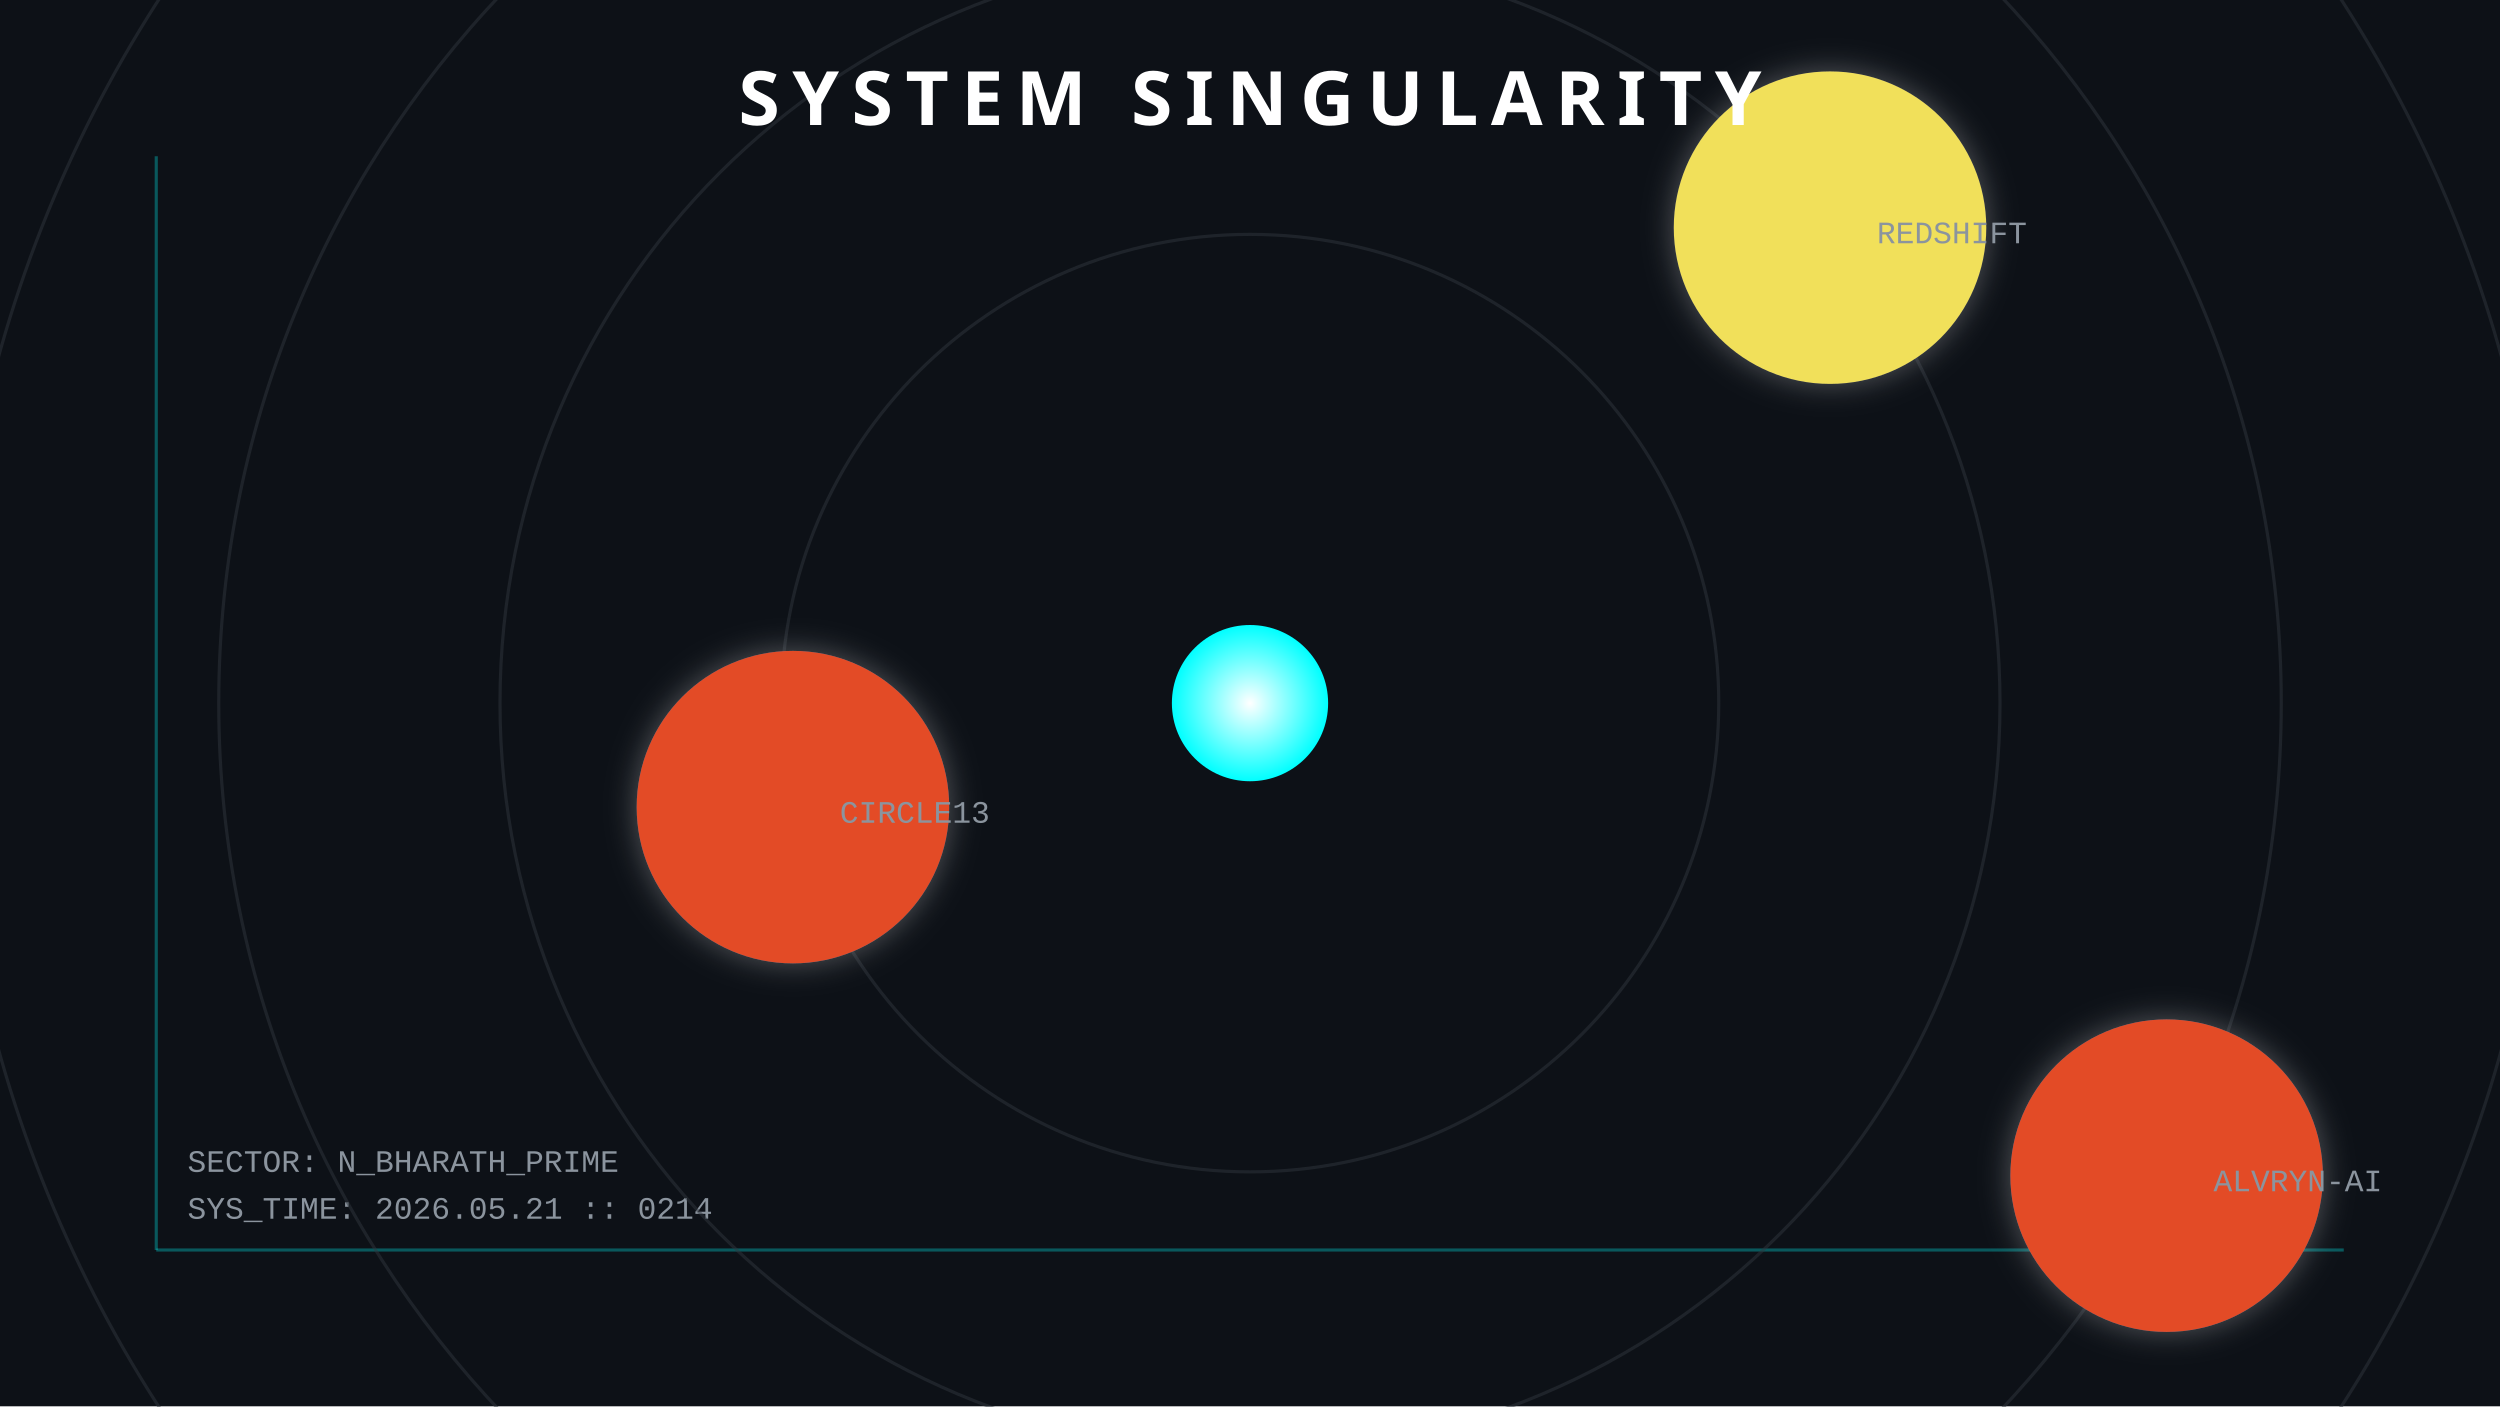
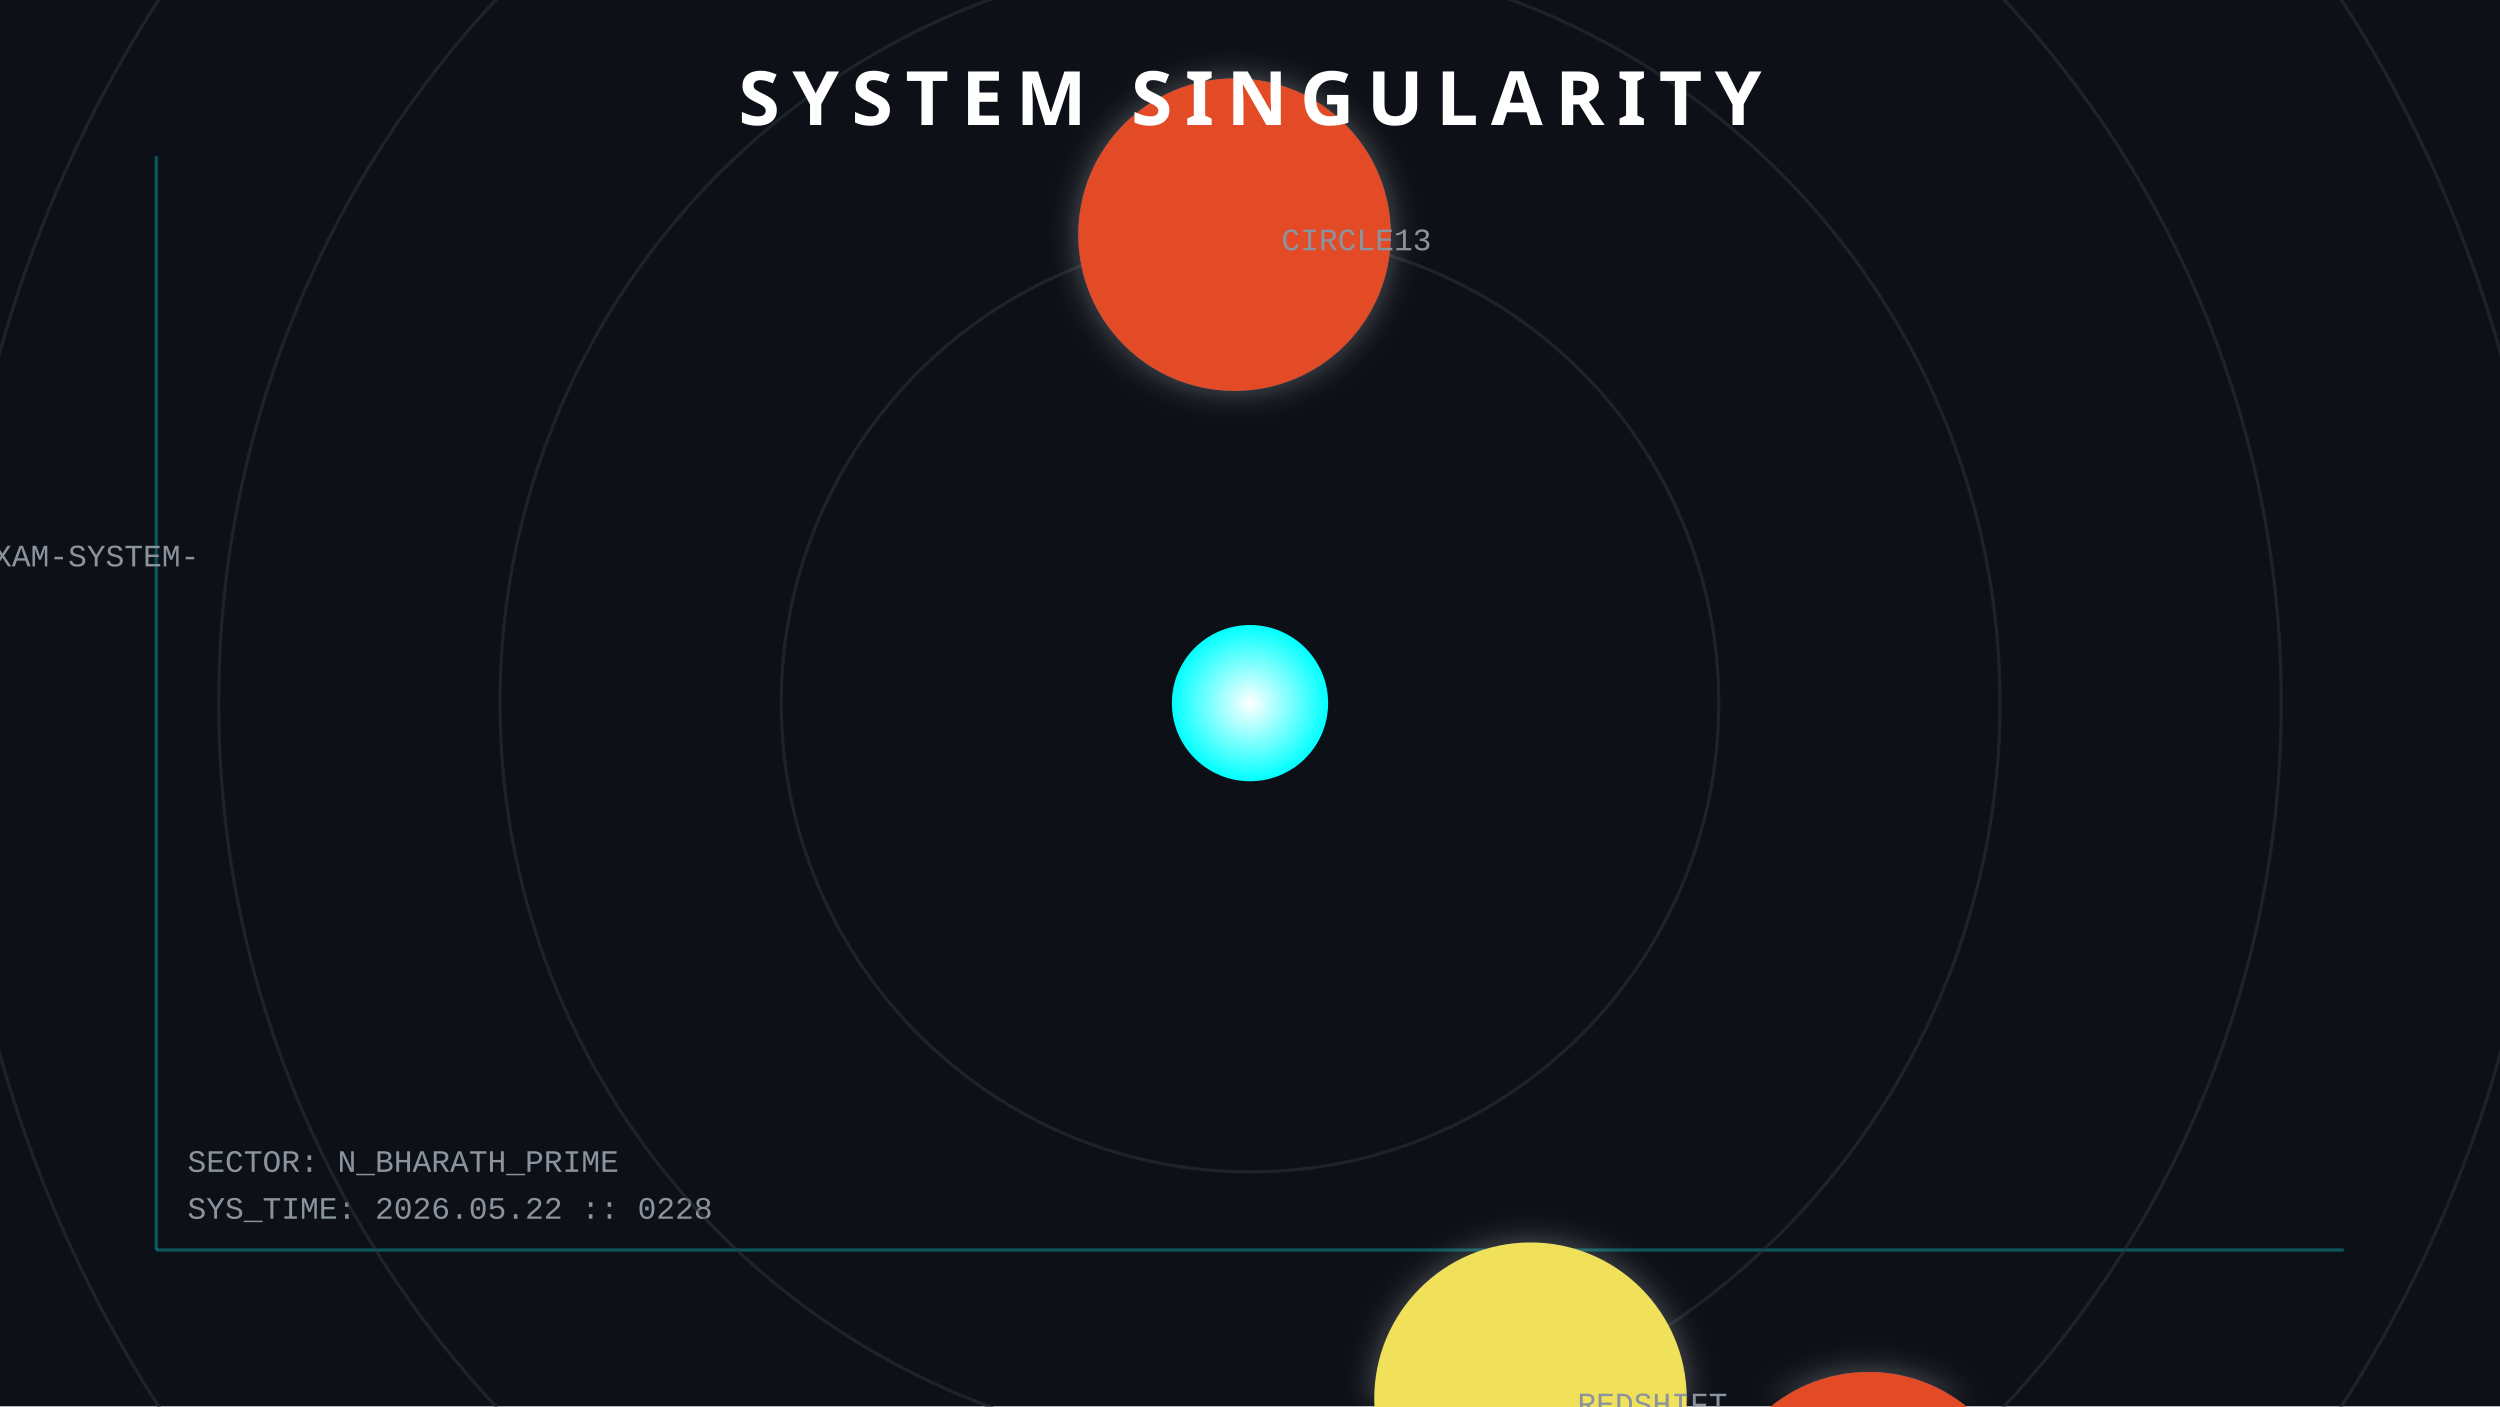
<svg xmlns="http://www.w3.org/2000/svg" width="800" height="450">
  <style>
        .orbit { fill: none; stroke: #30363d; stroke-width: 1; opacity: 0.5; }
        .planet { filter: drop-shadow(0 0 5px rgba(255,255,255,0.3)); }
        .text { font-family: 'Courier New', monospace; fill: #8b949e; font-size: 10px; }
        .title { font-family: sans-serif; fill: white; font-weight: bold; font-size: 24px; letter-spacing: 4px; }
        .hud-line { stroke: #00ffff; stroke-width: 1; opacity: 0.3; }
        
        /* ANIMATIONS */
        @keyframes pulse { 0% { r: 25; opacity: 0.8; } 50% { r: 30; opacity: 0.4; } 100% { r: 25; opacity: 0.8; } }
        .sun { animation: pulse 4s infinite; }
    </style>
  <rect width="100%" height="100%" fill="#0d1117" />
  <line x1="50" y1="50" x2="50" y2="400" class="hud-line" />
  <line x1="50" y1="400" x2="750" y2="400" class="hud-line" />
-   <text x="60" y="390" class="text">SYS_TIME: 2026.05.21 :: 0214</text>
+   <text x="60" y="390" class="text">SYS_TIME: 2026.05.22 :: 0228</text>
  <text x="60" y="375" class="text">SECTOR: N_BHARATH_PRIME</text>
  <circle cx="400" cy="225" r="25" fill="url(#grad1)" class="sun" />
  <defs>
    <radialGradient id="grad1" cx="50%" cy="50%" r="50%" fx="50%" fy="50%">
      <stop offset="0%" style="stop-color:white;stop-opacity:1" />
      <stop offset="100%" style="stop-color:#00ffff;stop-opacity:1" />
    </radialGradient>
  </defs>
  <circle cx="400" cy="225" r="150.0" class="orbit" />
-   <circle cx="253.739" cy="258.281" r="50" fill="#e34c26" class="planet" />
-   <text x="268.739" y="263.281" class="text" fill="white">CIRCLE13</text>
+   <circle cx="395.054" cy="75.082" r="50" fill="#e34c26" class="planet" />
+   <text x="410.054" y="80.082" class="text" fill="white">CIRCLE13</text>
  <circle cx="400" cy="225" r="240.0" class="orbit" />
-   <circle cx="585.607" cy="72.849" r="50" fill="#f1e05a" class="planet" />
-   <text x="600.607" y="77.849" class="text" fill="white">REDSHIFT</text>
+   <circle cx="489.763" cy="447.582" r="50" fill="#f1e05a" class="planet" />
+   <text x="504.763" y="452.582" class="text" fill="white">REDSHIFT</text>
  <circle cx="400" cy="225" r="330.0" class="orbit" />
-   <circle cx="693.317" cy="376.212" r="50" fill="#e34c26" class="planet" />
-   <text x="708.317" y="381.212" class="text" fill="white">ALVRYN-AI</text>
+   <circle cx="597.955" cy="489.034" r="50" fill="#e34c26" class="planet" />
+   <text x="612.955" y="494.034" class="text" fill="white">ALVRYN-AI</text>
  <circle cx="400" cy="225" r="415.422" class="orbit" />
-   <circle cx="702.071" cy="510.181" r="46.948" fill="#f1e05a" class="planet" />
-   <text x="717.071" y="515.181" class="text" fill="white">DRIFT-CIRCLE13</text>
+   <circle cx="664.232" cy="-95.557" r="46.948" fill="#f1e05a" class="planet" />
+   <text x="679.232" y="-90.557" class="text" fill="white">DRIFT-CIRCLE13</text>
  <circle cx="400" cy="225" r="461.81" class="orbit" />
-   <circle cx="666.502" cy="-152.154" r="20.925" fill="#2b7489" class="planet" />
-   <text x="681.502" y="-147.154" class="text" fill="white">DSATM-EXAM-SYSTEM-</text>
-   <circle cx="400" cy="225" r="504.95" class="orbit" />
-   <circle cx="-103.517" cy="186.995" r="18.76" fill="#8b949e" class="planet" />
-   <text x="-88.517" y="191.995" class="text" fill="white">NBHARATH1306</text>
-   <circle cx="400" cy="225" r="547.182" class="orbit" />
-   <circle cx="305.606" cy="-313.979" r="18.155" fill="#e34c26" class="planet" />
-   <text x="320.606" y="-308.979" class="text" fill="white">WEBSITE-EQUDATOR-TRADING-PLATFORM</text>
-   <circle cx="400" cy="225" r="578.014" class="orbit" />
-   <circle cx="247.996" cy="-332.67" r="10.555" fill="#8b949e" class="planet" />
-   <text x="262.996" y="-327.67" class="text" fill="white">FLASK</text>
-   <circle cx="400" cy="225" r="608.288" class="orbit" />
-   <circle cx="-189.861" cy="76.413" r="10.182" fill="#8b949e" class="planet" />
-   <text x="-174.861" y="81.413" class="text" fill="white">HCF-INTERNSHIP</text>
-   <circle cx="400" cy="225" r="637.157" class="orbit" />
-   <circle cx="282.775" cy="-401.28" r="9.246" fill="#8b949e" class="planet" />
+   <circle cx="-59.229" cy="176.248" r="20.925" fill="#2b7489" class="planet" />
+   <text x="-44.229" y="181.248" class="text" fill="white">DSATM-EXAM-SYSTEM-</text>
+   <circle cx="400" cy="225" r="504.951" class="orbit" />
+   <circle cx="129.482" cy="651.375" r="18.761" fill="#8b949e" class="planet" />
+   <text x="144.482" y="656.375" class="text" fill="white">NBHARATH1306</text>
+   <circle cx="400" cy="225" r="547.183" class="orbit" />
+   <circle cx="721.911" cy="667.474" r="18.155" fill="#e34c26" class="planet" />
+   <text x="736.911" y="672.474" class="text" fill="white">WEBSITE-EQUDATOR-TRADING-PLATFORM</text>
+   <circle cx="400" cy="225" r="578.016" class="orbit" />
+   <circle cx="552.573" cy="-332.516" r="10.555" fill="#8b949e" class="planet" />
+   <text x="567.573" y="-327.516" class="text" fill="white">FLASK</text>
+   <circle cx="400" cy="225" r="608.289" class="orbit" />
+   <circle cx="-104.958" cy="-114.165" r="10.182" fill="#8b949e" class="planet" />
+   <text x="-89.958" y="-109.165" class="text" fill="white">HCF-INTERNSHIP</text>
+   <circle cx="400" cy="225" r="637.158" class="orbit" />
+   <circle cx="475.762" cy="-407.638" r="9.246" fill="#8b949e" class="planet" />
  <text x="400" y="40" text-anchor="middle" class="title">SYSTEM SINGULARITY</text>
</svg>
